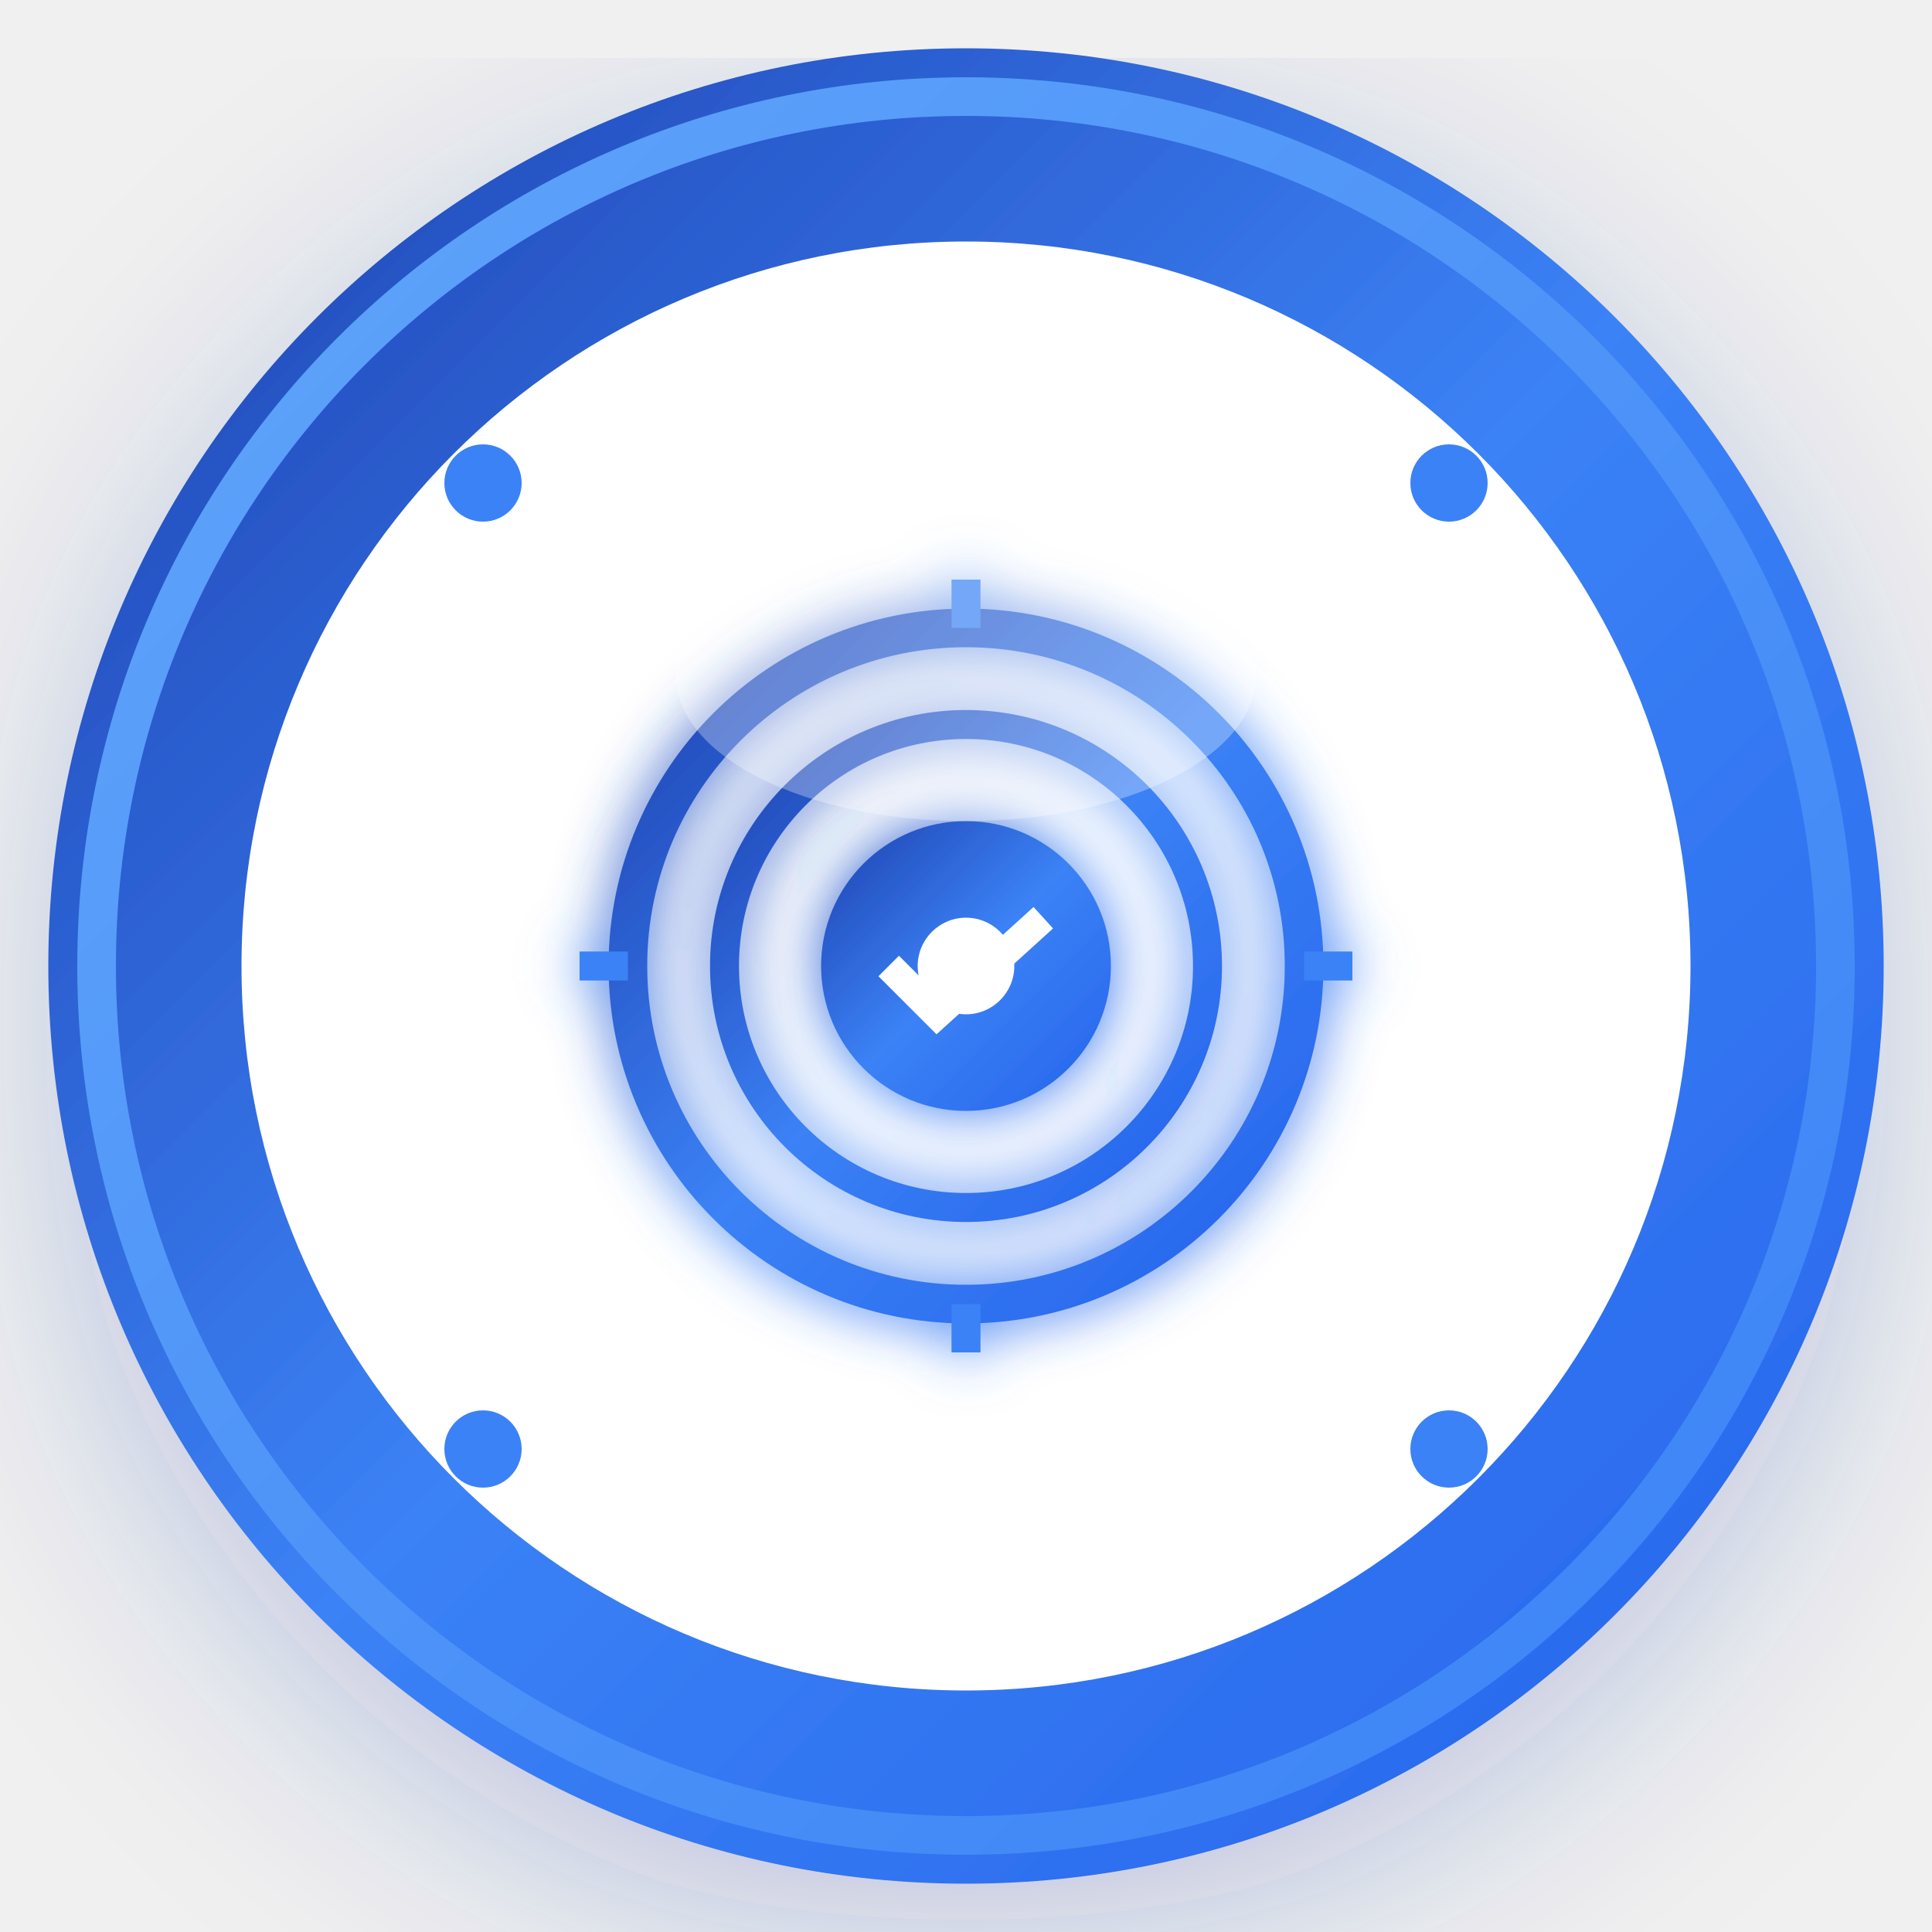
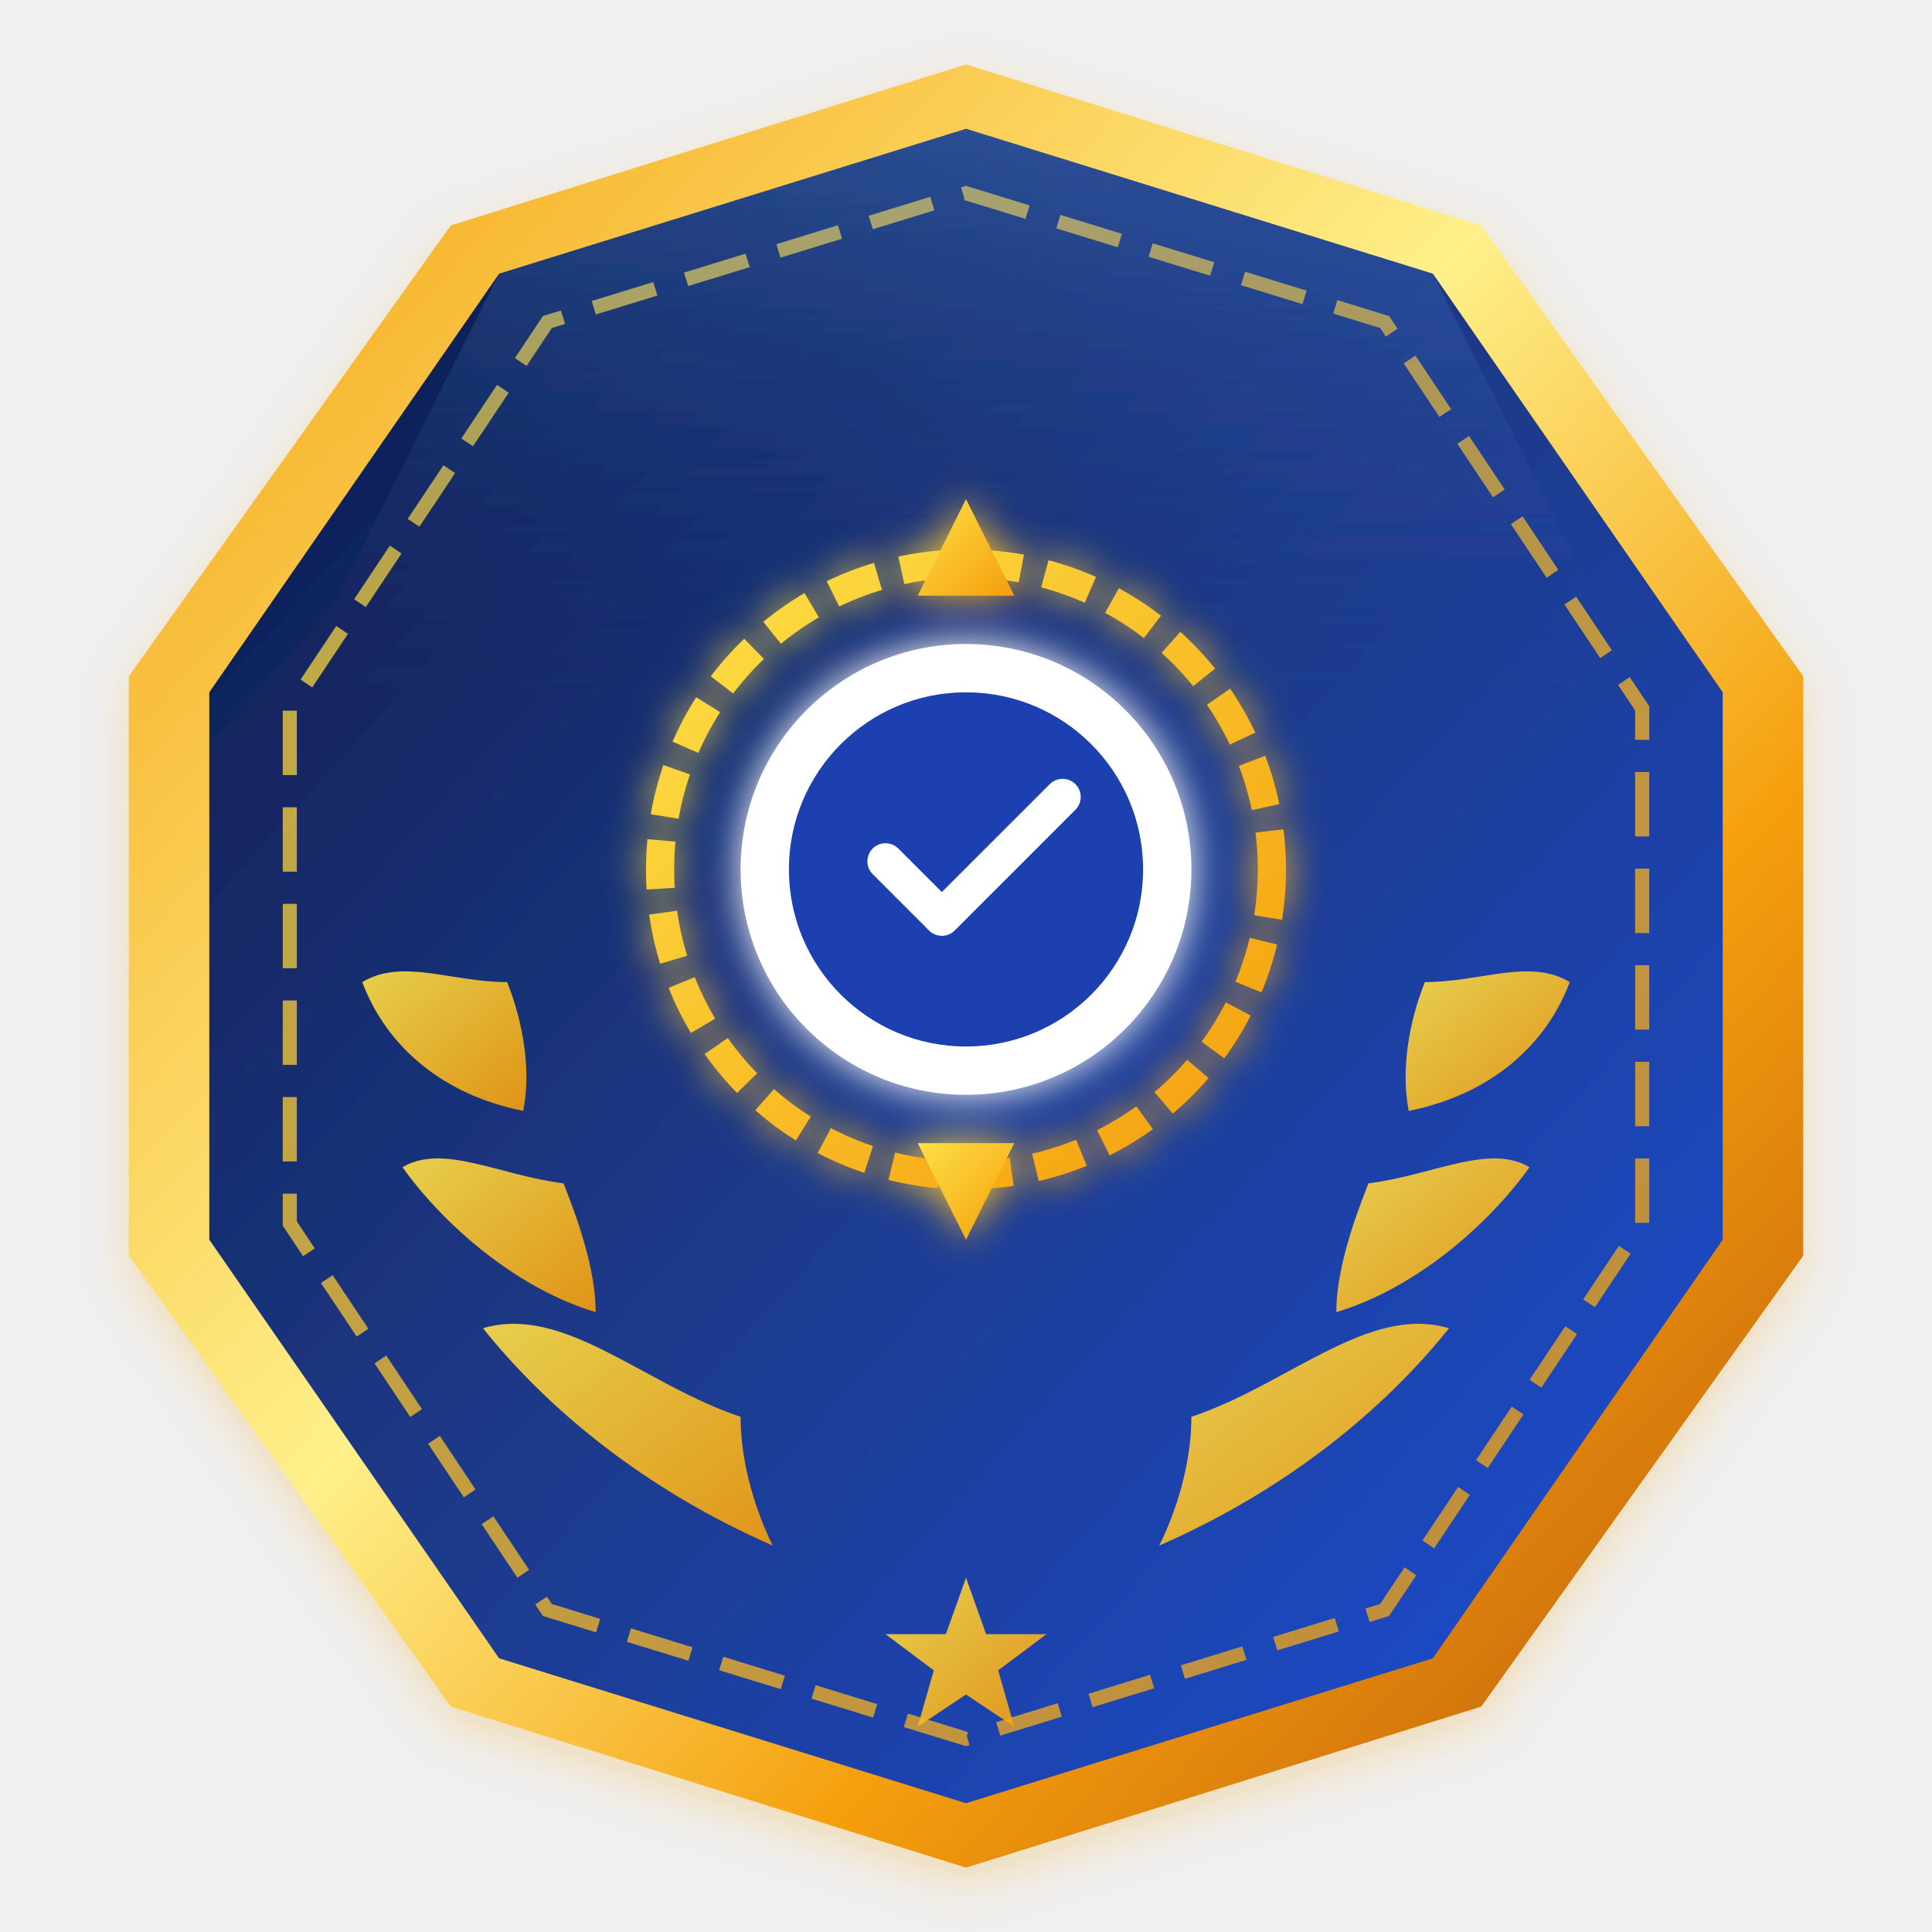
- <svg xmlns="http://www.w3.org/2000/svg" viewBox="0 0 200 200">
+ <svg xmlns="http://www.w3.org/2000/svg" viewBox="0 0 240 240" width="100%" height="100%">
  <defs>
-     <linearGradient id="badgeGradient14" x1="0%" y1="0%" x2="100%" y2="100%">
-       <stop offset="0%" style="stop-color:#1e40af;stop-opacity:1" />
-       <stop offset="50%" style="stop-color:#3b82f6;stop-opacity:1" />
-       <stop offset="100%" style="stop-color:#2563eb;stop-opacity:1" />
+     <linearGradient id="shieldBg" x1="0%" y1="0%" x2="100%" y2="100%">
+       <stop offset="0%" stop-color="#0a1945" />
+       <stop offset="50%" stop-color="#1e3a8a" />
+       <stop offset="100%" stop-color="#1d4ed8" />
    </linearGradient>
-     <linearGradient id="blueAccent14" x1="0%" y1="0%" x2="100%" y2="100%">
-       <stop offset="0%" style="stop-color:#60a5fa;stop-opacity:1" />
-       <stop offset="100%" style="stop-color:#3b82f6;stop-opacity:1" />
+     <linearGradient id="shieldHighlight" x1="0%" y1="0%" x2="0%" y2="100%">
+       <stop offset="0%" stop-color="#60a5fa" stop-opacity="0.5" />
+       <stop offset="100%" stop-color="#1e3a8a" stop-opacity="0" />
    </linearGradient>
-     <filter id="shadow14" x="-20%" y="-20%" width="140%" height="140%">
-       <feDropShadow dx="0" dy="6" stdDeviation="12" flood-color="#1e40af" flood-opacity="0.25" />
+     <linearGradient id="tierRim" x1="0%" y1="0%" x2="100%" y2="100%">
+       <stop offset="0%" stop-color="#f59e0b" />
+       <stop offset="45%" stop-color="#fef08a" />
+       <stop offset="70%" stop-color="#f59e0b" />
+       <stop offset="100%" stop-color="#b45309" />
+     </linearGradient>
+     <linearGradient id="tierAccent" x1="0%" y1="0%" x2="100%" y2="100%">
+       <stop offset="0%" stop-color="#fde047" />
+       <stop offset="100%" stop-color="#f59e0b" />
+     </linearGradient>
+     <filter id="badgeShadow" x="-20%" y="-20%" width="140%" height="140%">
+       <feDropShadow dx="0" dy="8" stdDeviation="10" flood-color="#0a1945" flood-opacity="0.35" />
+       <feDropShadow dx="0" dy="2" stdDeviation="3" flood-color="#f59e0b" flood-opacity="0.25" />
    </filter>
-     <filter id="glow14" x="-50%" y="-50%" width="200%" height="200%">
-       <feGaussianBlur stdDeviation="3" result="coloredBlur" />
+     <filter id="iconGlow" x="-30%" y="-30%" width="160%" height="160%">
+       <feGaussianBlur stdDeviation="2.5" result="blur" />
      <feMerge>
-         <feMergeNode in="coloredBlur" />
+         <feMergeNode in="blur" />
        <feMergeNode in="SourceGraphic" />
      </feMerge>
    </filter>
  </defs>
-   <circle cx="100" cy="100" r="95" fill="url(#badgeGradient14)" filter="url(#shadow14)" />
-   <circle cx="100" cy="100" r="90" fill="none" stroke="url(#blueAccent14)" stroke-width="4" />
-   <circle cx="100" cy="100" r="75" fill="#ffffff" />
-   <g transform="translate(100, 100)" filter="url(#glow14)">
-     <circle cx="0" cy="0" r="35" fill="none" stroke="url(#badgeGradient14)" stroke-width="4" />
-     <circle cx="0" cy="0" r="25" fill="none" stroke="url(#badgeGradient14)" stroke-width="3" />
-     <circle cx="0" cy="0" r="15" fill="url(#badgeGradient14)" />
-     <circle cx="0" cy="0" r="5" fill="#ffffff" />
-     <path d="M-8,0 L-3,5 L8,-5" stroke="#ffffff" stroke-width="3" fill="none" />
-     <line x1="0" y1="-35" x2="0" y2="-40" stroke="#3b82f6" stroke-width="3" />
-     <line x1="0" y1="35" x2="0" y2="40" stroke="#3b82f6" stroke-width="3" />
-     <line x1="-35" y1="0" x2="-40" y2="0" stroke="#3b82f6" stroke-width="3" />
-     <line x1="35" y1="0" x2="40" y2="0" stroke="#3b82f6" stroke-width="3" />
+   <g filter="url(#badgeShadow)">
+     <polygon points="120,8 184,28 224,84 224,156 184,212 120,232 56,212 16,156 16,84 56,28" fill="url(#tierRim)" />
+     <polygon points="120,16 178,34 214,86 214,154 178,206 120,224 62,206 26,154 26,86 62,34" fill="url(#shieldBg)" />
+     <polygon points="120,24 172,40 204,88 204,152 172,200 120,216 68,200 36,152 36,88 68,40" fill="none" stroke="url(#tierAccent)" stroke-width="1.75" stroke-opacity="0.75" stroke-dasharray="8 4" />
+     <path d="M62,34 L120,16 L178,34 L204,86 L36,86 Z" fill="url(#shieldHighlight)" opacity="0.6" />
  </g>
-   <circle cx="50" cy="50" r="4" fill="#3b82f6" />
-   <circle cx="150" cy="50" r="4" fill="#3b82f6" />
-   <circle cx="50" cy="150" r="4" fill="#3b82f6" />
-   <circle cx="150" cy="150" r="4" fill="#3b82f6" />
-   <ellipse cx="100" cy="70" rx="30" ry="15" fill="rgba(255,255,255,0.3)" />
+   <g fill="url(#tierAccent)" opacity="0.9">
+     <path d="M60,165 C68,175 80,185 96,192 C94,188 92,182 92,176 C80,172 70,162 60,165 Z" />
+     <path d="M50,145 C55,152 64,160 74,163 C74,158 72,152 70,147 C62,146 55,142 50,145 Z" />
+     <path d="M45,122 C48,130 55,136 65,138 C66,133 65,127 63,122 C56,122 50,119 45,122 Z" />
+     <path d="M180,165 C172,175 160,185 144,192 C146,188 148,182 148,176 C160,172 170,162 180,165 Z" />
+     <path d="M190,145 C185,152 176,160 166,163 C166,158 168,152 170,147 C178,146 185,142 190,145 Z" />
+     <path d="M195,122 C192,130 185,136 175,138 C174,133 175,127 177,122 C184,122 190,119 195,122 Z" />
+     <polygon points="120,196 122.5,203 130,203 124,207.5 126,214.5 120,210.5 114,214.5 116,207.5 110,203 117.5,203" fill="url(#tierAccent)" />
+   </g>
+   <g transform="translate(120, 108)" filter="url(#iconGlow)">
+     <circle cx="0" cy="0" r="38" fill="none" stroke="url(#tierAccent)" stroke-width="3.5" stroke-dasharray="6 3" />
+     <circle cx="0" cy="0" r="28" fill="#ffffff" />
+     <circle cx="0" cy="0" r="22" fill="#1e40af" />
+     <path d="M-10,-1 L-3,6 L12,-9" fill="none" stroke="#ffffff" stroke-width="4.5" stroke-linecap="round" stroke-linejoin="round" />
+     <polygon points="0,-46 -6,-34 6,-34" fill="url(#tierAccent)" />
+     <polygon points="0,46 -6,34 6,34" fill="url(#tierAccent)" />
+   </g>
</svg>
